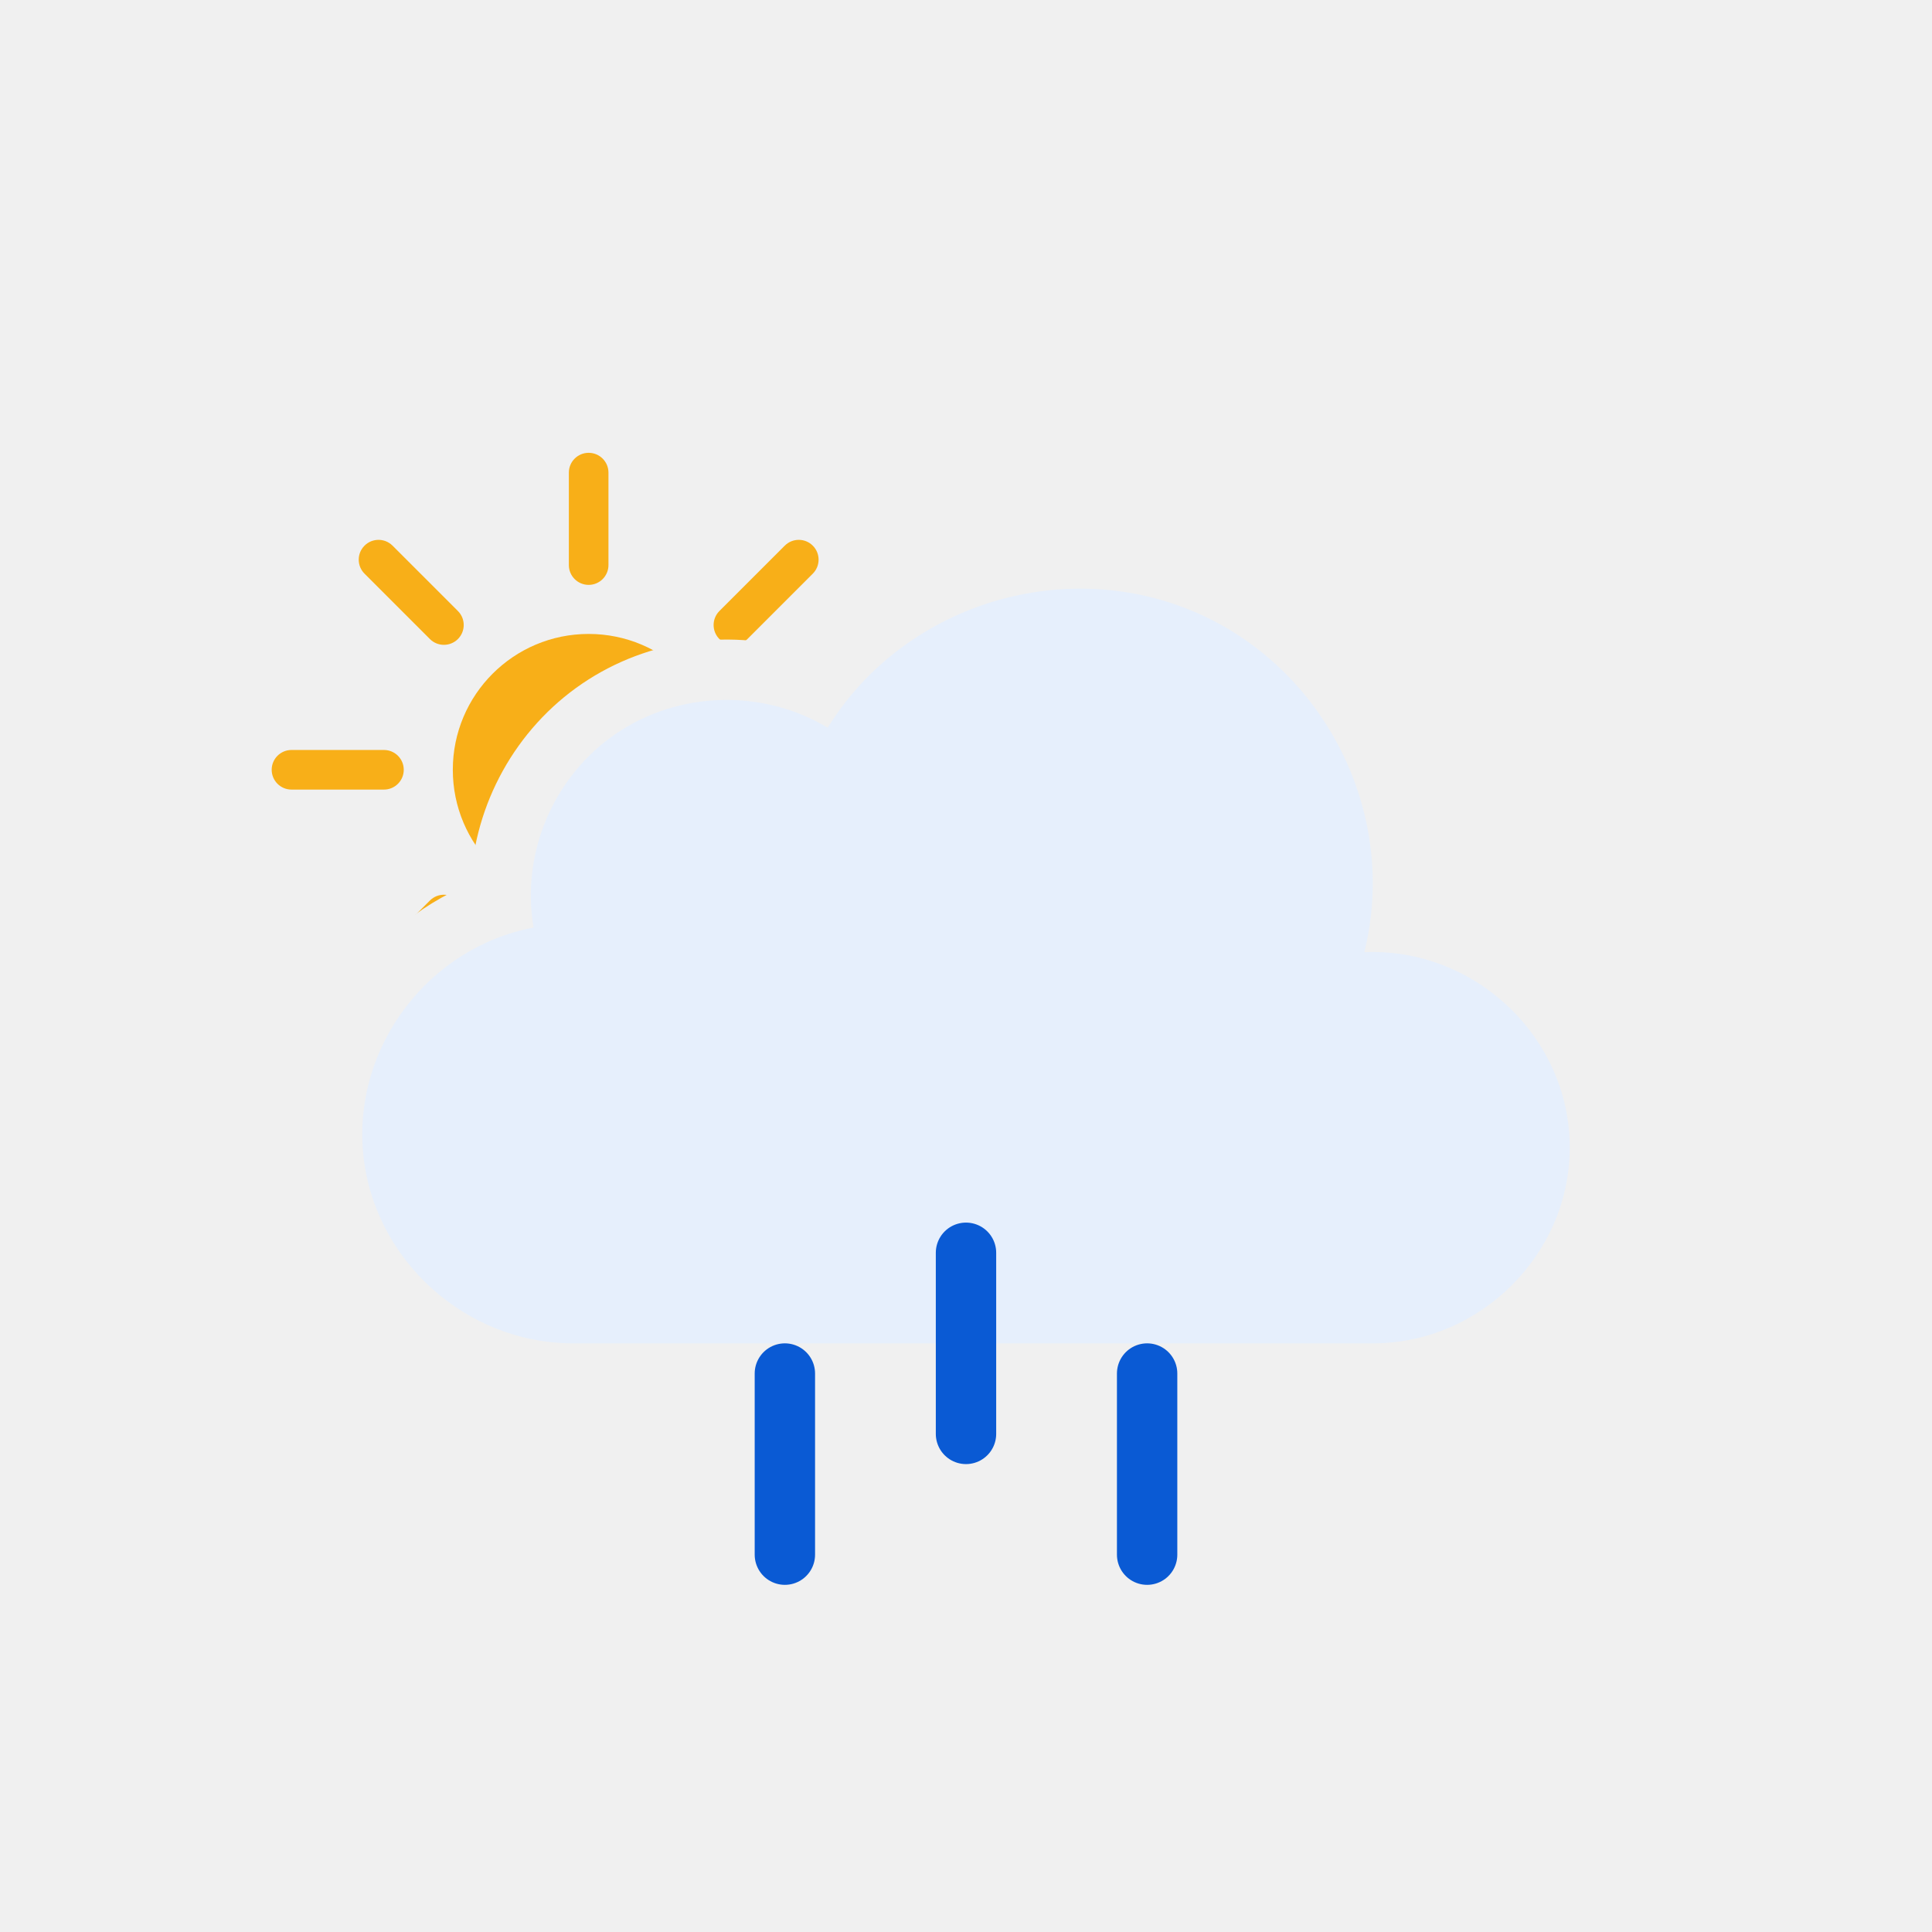
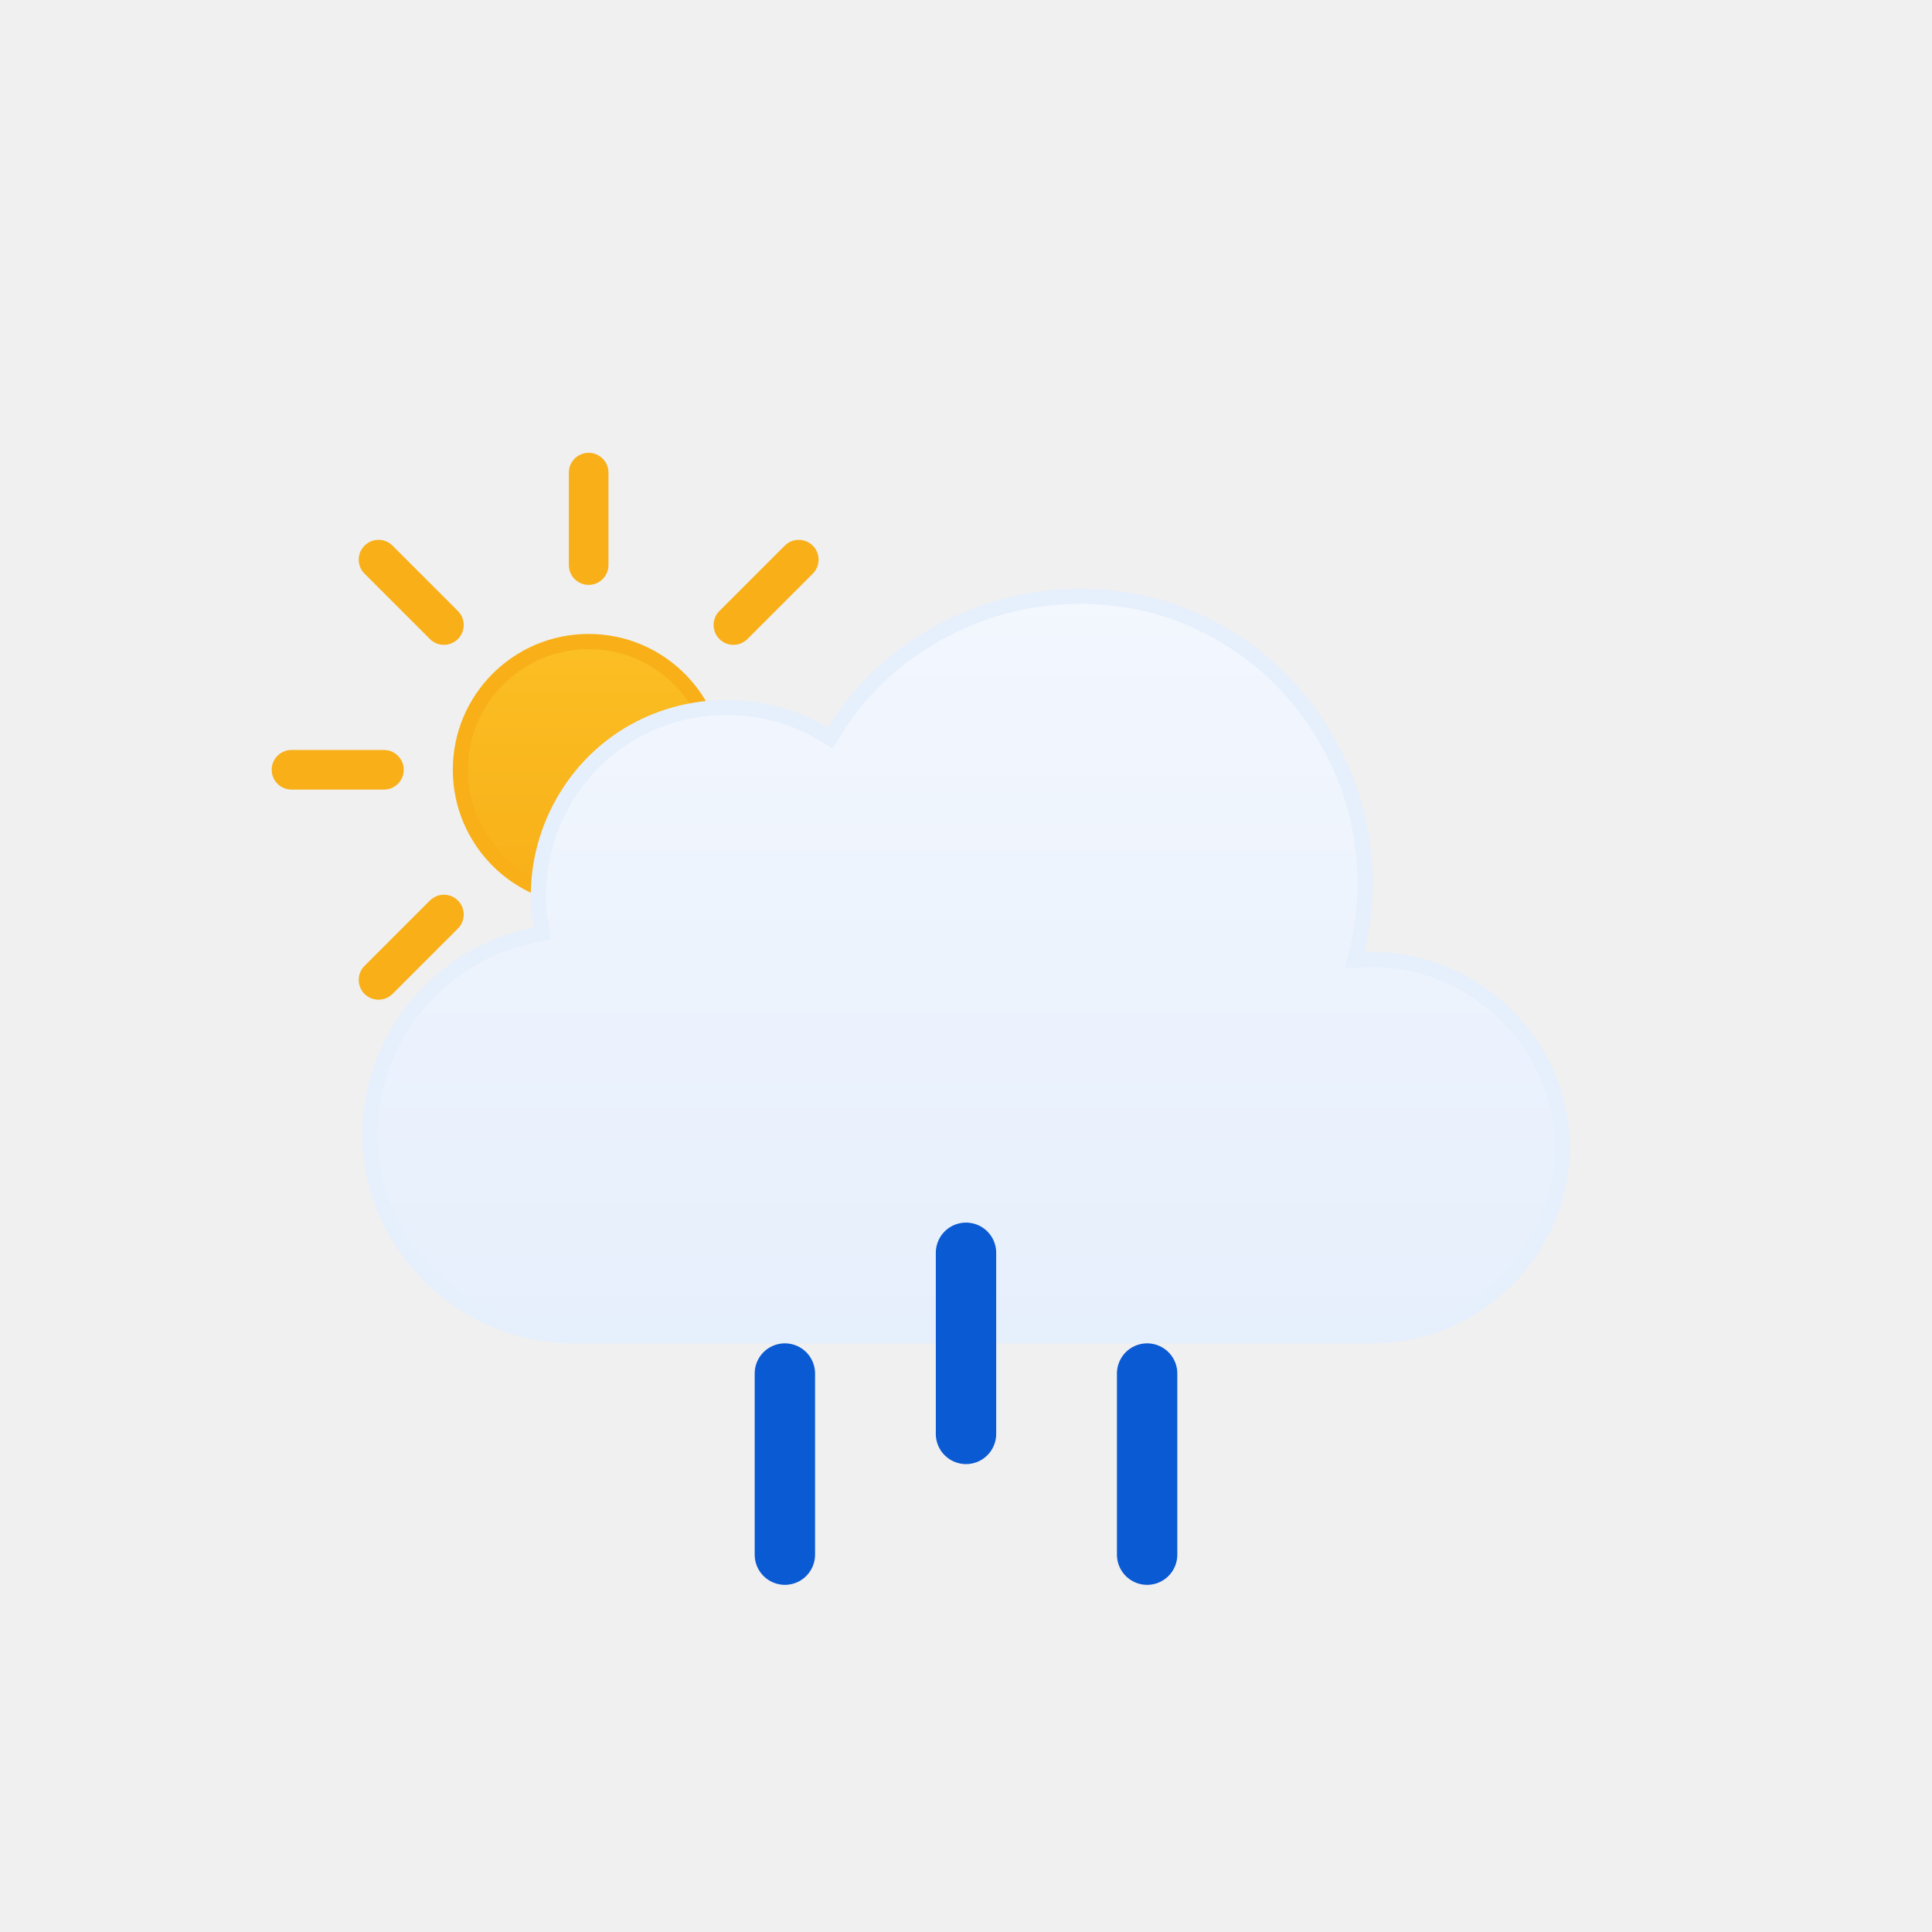
<svg xmlns="http://www.w3.org/2000/svg" viewBox="0 0 128 128" fill="none">
-   <g id="partly-cloudy-day-rain" clip-path="url(#clip0_2045_39590)">
+   <g id="partly-cloudy-day-rain" clip-path="url(#clip0_1858_8372)">
    <g id="Sky">
-       <g id="Mask group">
-         <mask id="mask0_2045_39590" style="mask-type:alpha" maskUnits="userSpaceOnUse" x="0" y="0" width="128" height="128">
-           <g id="Cloud Mask">
-             <path id="Subtract" fill-rule="evenodd" clip-rule="evenodd" d="M128 0H0V128H128V0ZM37.952 93H90.975C100.227 93 107.998 85.353 107.998 76.028C107.998 68.022 102.305 61.35 94.925 59.551C95.362 49.901 89.674 40.609 80.551 36.792C71.107 32.841 60.066 35.612 53.531 43.238C48.57 41.596 42.981 42.296 38.574 45.291C34.146 48.3 31.43 53.281 31.185 58.538C24.063 61.463 19.328 68.851 20.078 76.784C20.942 85.93 28.828 93.002 37.952 93Z" fill="black" />
-           </g>
-         </mask>
-         <g mask="url(#mask0_2045_39590)">
-           <g id="Sun">
-             <circle id="Core" cx="39" cy="51" r="9" fill="#F8AF18" />
-             <g id="Rays">
-               <path d="M37.688 31.312C37.688 30.588 38.275 30 39 30C39.725 30 40.312 30.588 40.312 31.312V37.438C40.312 38.162 39.725 38.75 39 38.75C38.275 38.75 37.688 38.162 37.688 37.438V31.312Z" fill="#F8AF18" />
-               <path d="M51.993 36.151C52.506 35.638 53.337 35.638 53.849 36.151C54.362 36.663 54.362 37.494 53.849 38.007L49.518 42.338C49.006 42.85 48.175 42.85 47.662 42.338C47.15 41.825 47.15 40.994 47.662 40.482L51.993 36.151Z" fill="#F8AF18" />
-               <path d="M58.688 49.688C59.412 49.688 60 50.275 60 51C60 51.725 59.412 52.312 58.688 52.312H52.562C51.838 52.312 51.25 51.725 51.25 51C51.25 50.275 51.838 49.688 52.562 49.688H58.688Z" fill="#F8AF18" />
-               <path d="M53.849 63.993C54.362 64.506 54.362 65.337 53.849 65.849C53.337 66.362 52.506 66.362 51.993 65.849L47.662 61.518C47.15 61.006 47.15 60.175 47.662 59.662C48.175 59.15 49.006 59.15 49.518 59.662L53.849 63.993Z" fill="#F8AF18" />
-               <path d="M37.688 64.562C37.688 63.838 38.275 63.25 39 63.25C39.725 63.25 40.312 63.838 40.312 64.562V70.688C40.312 71.412 39.725 72 39 72C38.275 72 37.688 71.412 37.688 70.688V64.562Z" fill="#F8AF18" />
-               <path d="M28.482 59.662C28.994 59.15 29.825 59.15 30.338 59.662C30.851 60.175 30.851 61.006 30.338 61.518L26.007 65.849C25.494 66.362 24.663 66.362 24.151 65.849C23.638 65.337 23.638 64.506 24.151 63.993L28.482 59.662Z" fill="#F8AF18" />
-               <path d="M25.438 49.688C26.162 49.688 26.75 50.275 26.75 51C26.75 51.725 26.162 52.312 25.438 52.312H19.312C18.588 52.312 18 51.725 18 51C18 50.275 18.588 49.688 19.312 49.688H25.438Z" fill="#F8AF18" />
-               <path d="M30.338 40.482C30.851 40.994 30.851 41.825 30.338 42.338C29.825 42.85 28.994 42.85 28.482 42.338L24.151 38.007C23.638 37.494 23.638 36.663 24.151 36.151C24.663 35.638 25.494 35.638 26.007 36.151L30.338 40.482Z" fill="#F8AF18" />
-             </g>
-           </g>
+       <g id="Sun">
+         <circle id="Core" cx="39" cy="51" r="8.5" fill="url(#paint0_linear_1858_8372)" stroke="#F8AF18" />
+         <g id="Rays">
+           <path d="M37.688 31.312C37.688 30.588 38.275 30 39 30C39.725 30 40.312 30.588 40.312 31.312V37.438C40.312 38.162 39.725 38.75 39 38.75C38.275 38.75 37.688 38.162 37.688 37.438V31.312Z" fill="#F8AF18" />
+           <path d="M51.993 36.151C52.506 35.638 53.337 35.638 53.849 36.151C54.362 36.663 54.362 37.494 53.849 38.007L49.518 42.338C49.006 42.85 48.175 42.85 47.662 42.338C47.15 41.825 47.15 40.994 47.662 40.482L51.993 36.151Z" fill="#F8AF18" />
+           <path d="M58.688 49.688C59.412 49.688 60 50.275 60 51C60 51.725 59.412 52.312 58.688 52.312H52.562C51.838 52.312 51.25 51.725 51.25 51C51.25 50.275 51.838 49.688 52.562 49.688H58.688Z" fill="#F8AF18" />
+           <path d="M53.849 63.993C54.362 64.506 54.362 65.337 53.849 65.849C53.337 66.362 52.506 66.362 51.993 65.849L47.662 61.518C47.15 61.006 47.15 60.175 47.662 59.662C48.175 59.15 49.006 59.15 49.518 59.662L53.849 63.993Z" fill="#F8AF18" />
+           <path d="M37.688 64.562C37.688 63.838 38.275 63.25 39 63.25C39.725 63.25 40.312 63.838 40.312 64.562V70.688C40.312 71.412 39.725 72 39 72C38.275 72 37.688 71.412 37.688 70.688V64.562Z" fill="#F8AF18" />
+           <path d="M28.482 59.662C28.994 59.15 29.825 59.15 30.338 59.662C30.851 60.175 30.851 61.006 30.338 61.518L26.007 65.849C25.494 66.362 24.663 66.362 24.151 65.849C23.638 65.337 23.638 64.506 24.151 63.993L28.482 59.662Z" fill="#F8AF18" />
+           <path d="M25.438 49.688C26.162 49.688 26.75 50.275 26.75 51C26.75 51.725 26.162 52.312 25.438 52.312H19.312C18.588 52.312 18 51.725 18 51C18 50.275 18.588 49.688 19.312 49.688H25.438Z" fill="#F8AF18" />
+           <path d="M30.338 40.482C30.851 40.994 30.851 41.825 30.338 42.338C29.825 42.85 28.994 42.85 28.482 42.338L24.151 38.007C23.638 37.494 23.638 36.663 24.151 36.151C24.663 35.638 25.494 35.638 26.007 36.151L30.338 40.482Z" fill="#F8AF18" />
        </g>
      </g>
      <g id="Clouds">
        <g id="Cloud">
-           <path id="Cloud_2" d="M90.389 63.086C92.684 53.882 87.741 44.136 79.008 40.482C70.265 36.824 59.828 40.138 54.837 48.212C50.536 45.625 44.975 45.778 40.824 48.599C36.683 51.413 34.5 56.514 35.35 61.454C28.393 62.769 23.393 69.339 24.061 76.408C24.73 83.478 30.872 89.002 37.953 89C55.607 89 73.306 89 90.977 89C98.045 89 104 83.119 104 76.028C104 68.701 97.677 62.767 90.389 63.086Z" fill="#E6EFFC" />
+           <path id="Cloud_2" d="M55.262 48.475C60.123 40.611 70.297 37.38 78.815 40.943C87.321 44.502 92.138 54.003 89.903 62.965L89.742 63.614L90.411 63.585C97.42 63.279 103.5 68.992 103.5 76.028C103.5 82.84 97.772 88.5 90.977 88.5H37.954C31.128 88.502 25.203 83.171 24.559 76.36C23.916 69.552 28.737 63.212 35.443 61.945L35.926 61.853L35.842 61.369C35.026 56.624 37.126 51.717 41.105 49.013C45.095 46.301 50.446 46.154 54.58 48.64L55.003 48.895L55.262 48.475Z" fill="url(#paint1_linear_1858_8372)" stroke="#E6EFFC" stroke-miterlimit="10" />
        </g>
      </g>
    </g>
    <g id="Precipitation">
      <g id="Raindrops">
        <path id="Raindrop 1" d="M52 83V95" stroke="#0A5AD4" stroke-width="4" stroke-linecap="round" transform="translate(0, 8)" />
        <path id="Raindrop 2" d="M64 83V95" stroke="#0A5AD4" stroke-width="4" stroke-linecap="round" transform="translate(0, 0)" />
        <path id="Raindrop 3" d="M76 83V95" stroke="#0A5AD4" stroke-width="4" stroke-linecap="round" transform="translate(0, 8)" />
      </g>
    </g>
  </g>
  <defs>
-     <clipPath id="clip0_2045_39590">
+     <linearGradient id="paint0_linear_1858_8372" x1="39" y1="42" x2="39" y2="60" gradientUnits="userSpaceOnUse">
+       <stop stop-color="#FBBF24" />
+       <stop offset="1" stop-color="#F8AF18" />
+     </linearGradient>
+     <linearGradient id="paint1_linear_1858_8372" x1="64.001" y1="39" x2="64.001" y2="89" gradientUnits="userSpaceOnUse">
+       <stop stop-color="#F3F7FE" />
+       <stop offset="1" stop-color="#E6EFFC" />
+     </linearGradient>
+     <clipPath id="clip0_1858_8372">
      <rect width="128" height="128" fill="white" />
    </clipPath>
  </defs>
</svg>
